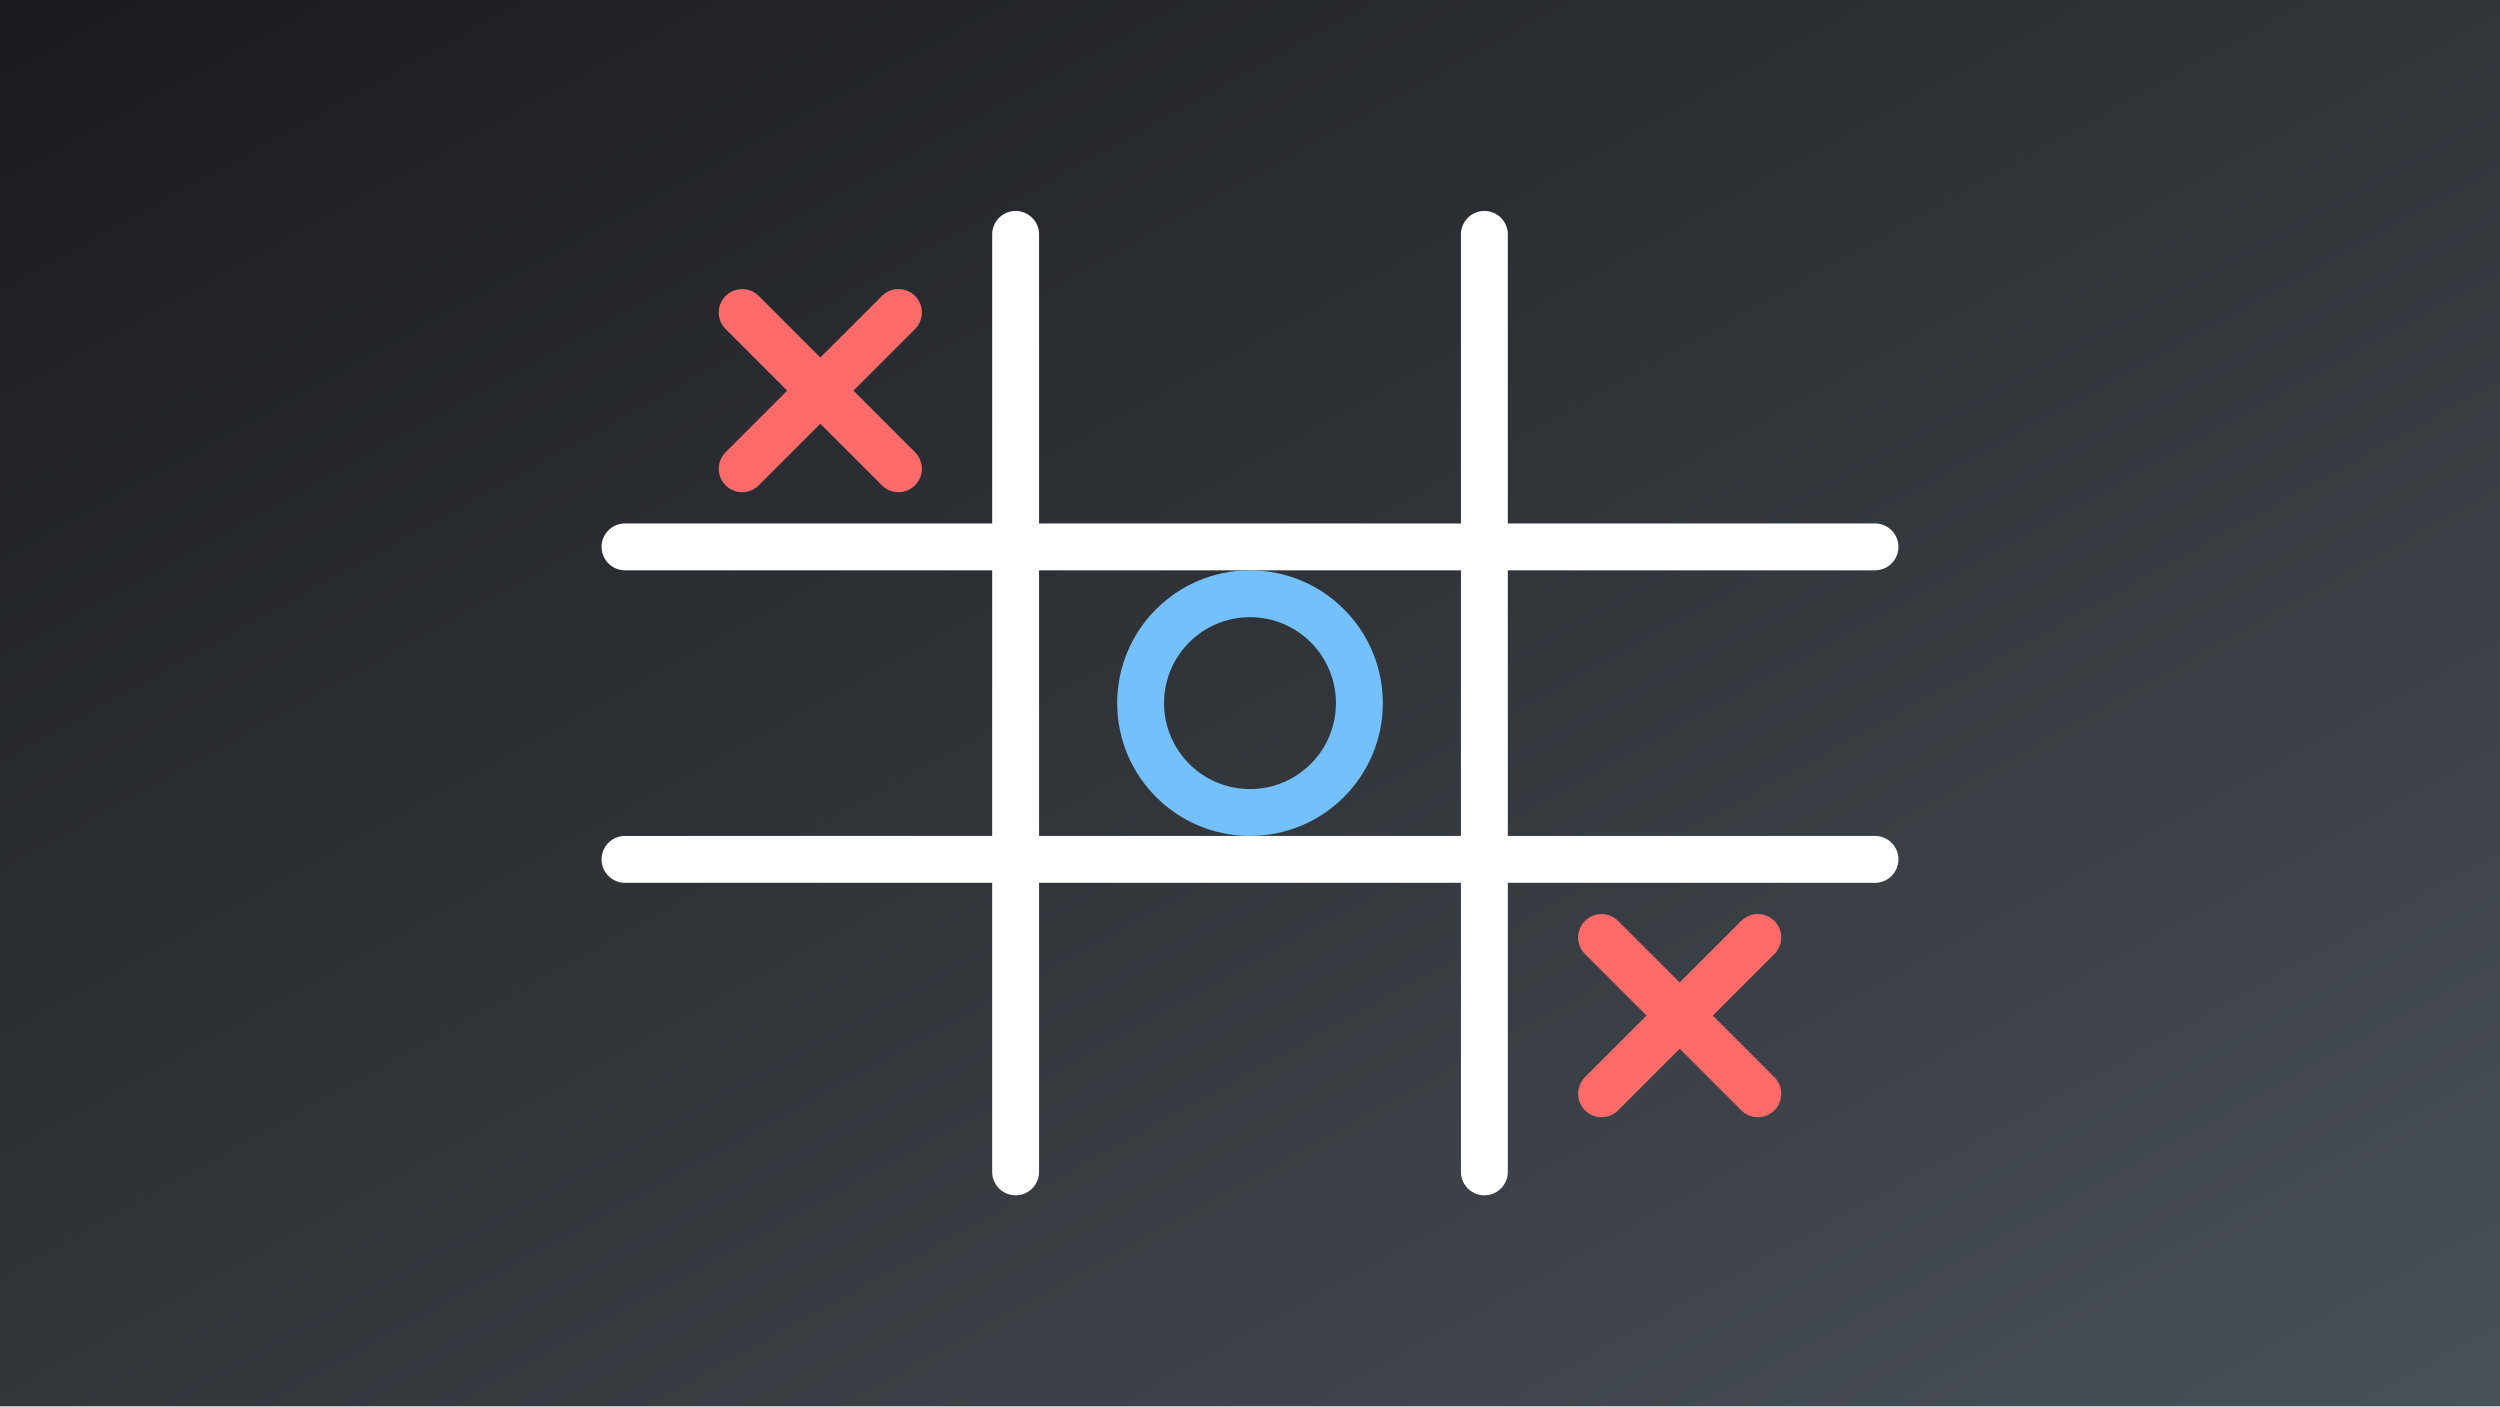
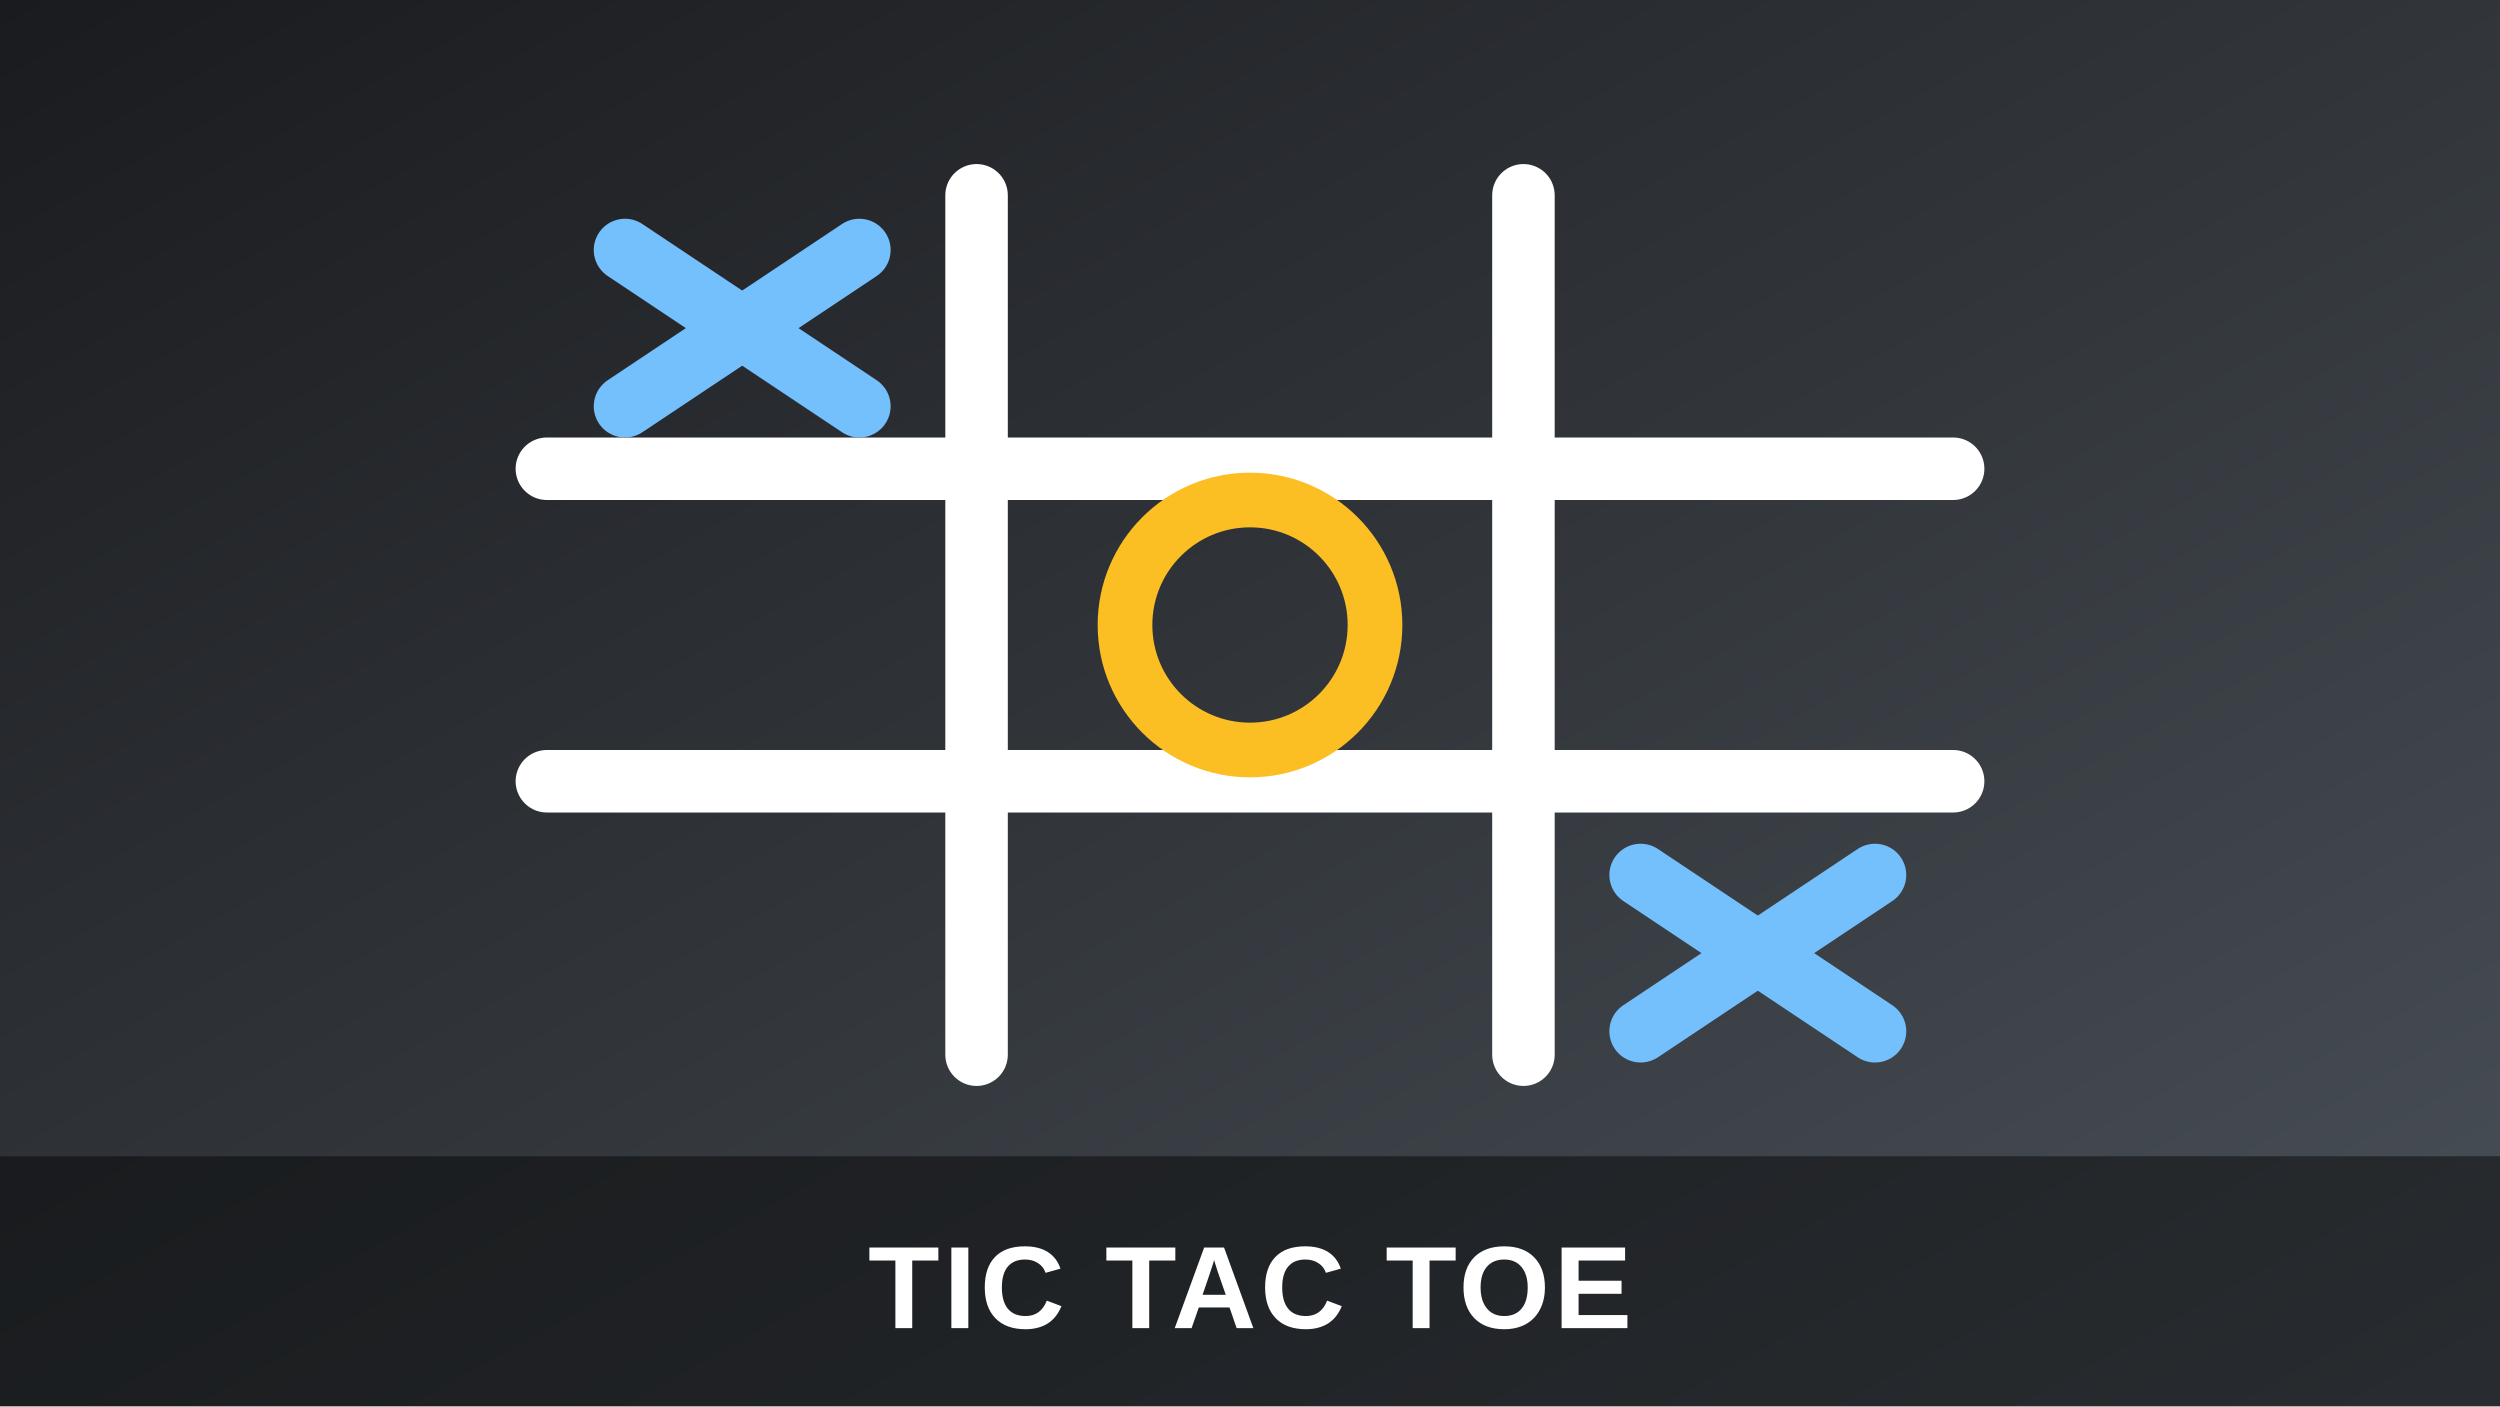
<svg xmlns="http://www.w3.org/2000/svg" viewBox="0 0 320 180" role="img" aria-hidden="true">
  <defs>
    <linearGradient id="g" x1="0" y1="0" x2="1" y2="1">
      <stop offset="0%" stop-color="#1a1b1e" />
      <stop offset="100%" stop-color="#495057" />
    </linearGradient>
  </defs>
  <rect width="320" height="180" fill="url(#g)" />
-   <g stroke="#fff" stroke-width="6" stroke-linecap="round">
-     <line x1="130" y1="30" x2="130" y2="150" />
-     <line x1="190" y1="30" x2="190" y2="150" />
-     <line x1="80" y1="70" x2="240" y2="70" />
-     <line x1="80" y1="110" x2="240" y2="110" />
-     <line x1="95" y1="40" x2="115" y2="60" stroke="#ff6b6b" />
-     <line x1="115" y1="40" x2="95" y2="60" stroke="#ff6b6b" />
-     <circle cx="160" cy="90" r="14" fill="none" stroke="#74c0fc" />
-     <line x1="205" y1="120" x2="225" y2="140" stroke="#ff6b6b" />
-     <line x1="225" y1="120" x2="205" y2="140" stroke="#ff6b6b" />
+   <g stroke="#fff" stroke-width="8" stroke-linecap="round">
+     <line x1="125" y1="25" x2="125" y2="135" />
+     <line x1="195" y1="25" x2="195" y2="135" />
+     <line x1="70" y1="60" x2="250" y2="60" />
+     <line x1="70" y1="100" x2="250" y2="100" />
+     <line x1="80" y1="32" x2="110" y2="52" stroke="#74c0fc" />
+     <line x1="110" y1="32" x2="80" y2="52" stroke="#74c0fc" />
+     <circle cx="160" cy="80" r="16" fill="none" stroke="#fbbf24" stroke-width="7" />
+     <line x1="210" y1="112" x2="240" y2="132" stroke="#74c0fc" />
+     <line x1="240" y1="112" x2="210" y2="132" stroke="#74c0fc" />
  </g>
+   <rect x="0" y="148" width="320" height="32" fill="#000" opacity="0.45" />
+   <text x="160" y="170" text-anchor="middle" font-size="15" font-weight="700" fill="#fff" font-family="Segoe UI,Arial,sans-serif" letter-spacing="0.5">TIC TAC TOE</text>
</svg>
